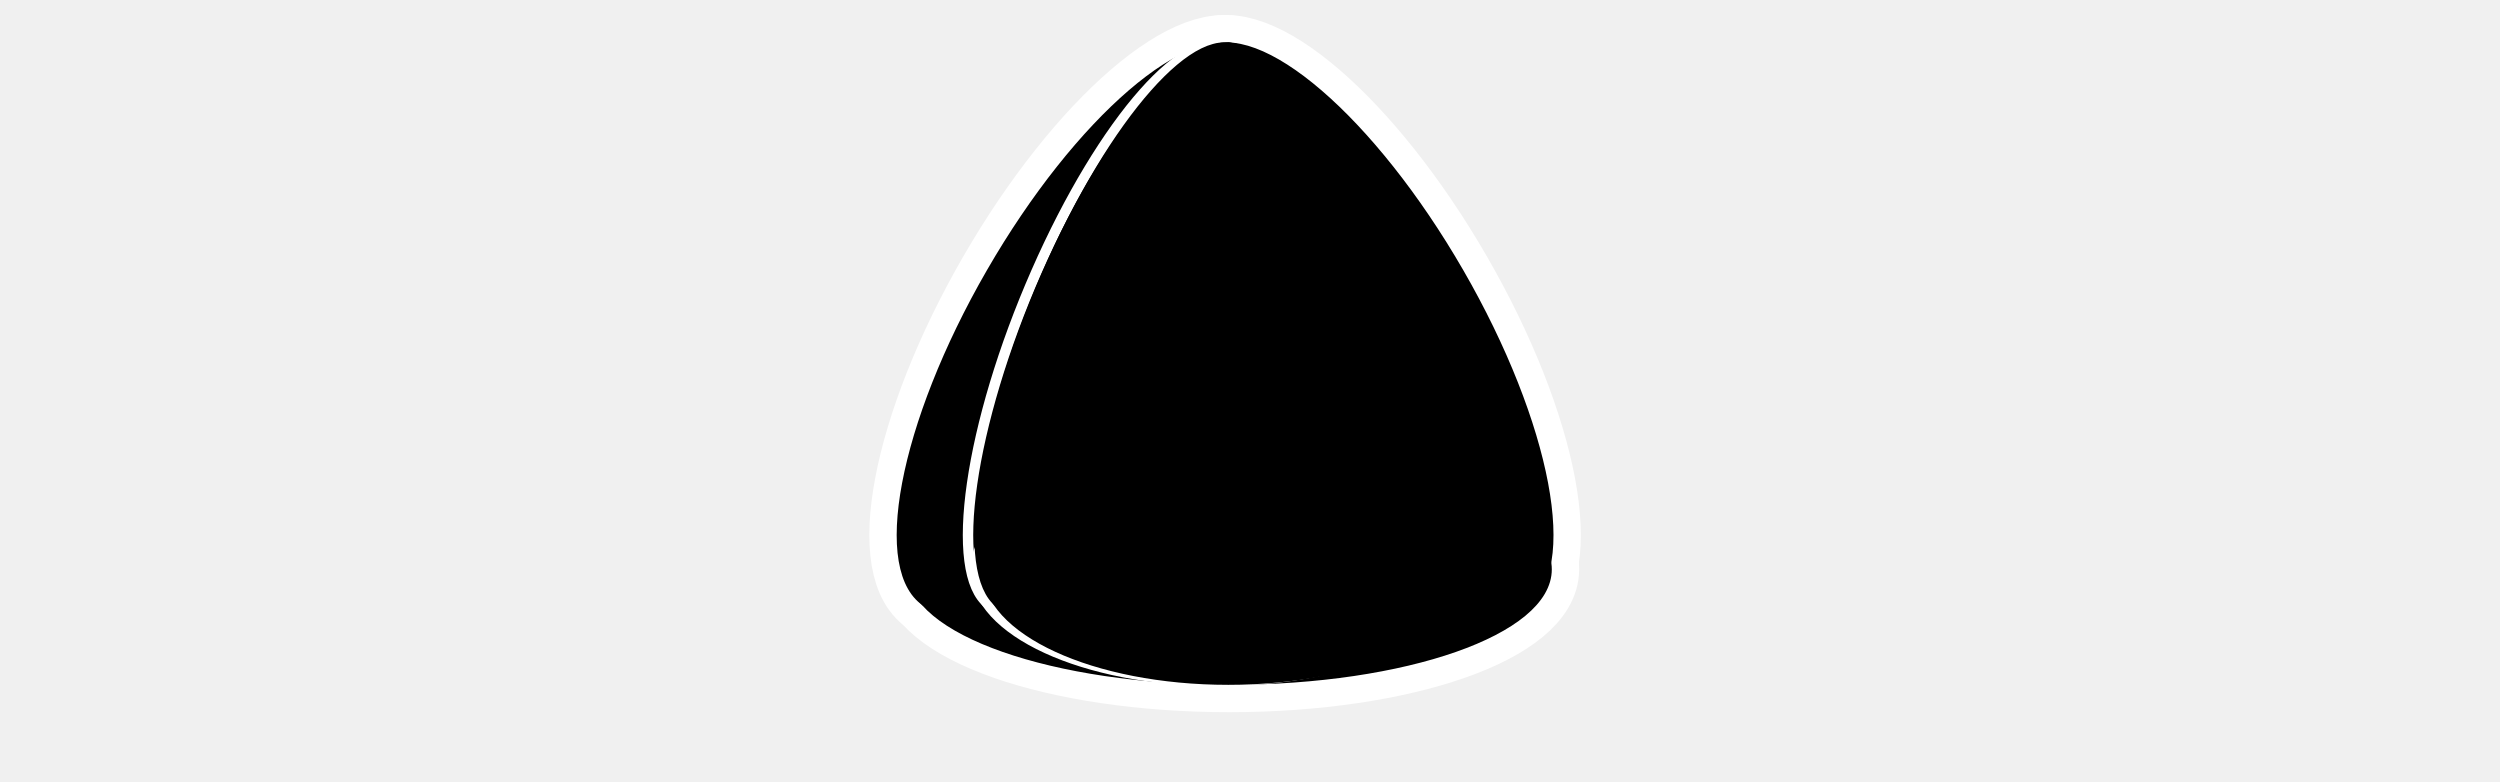
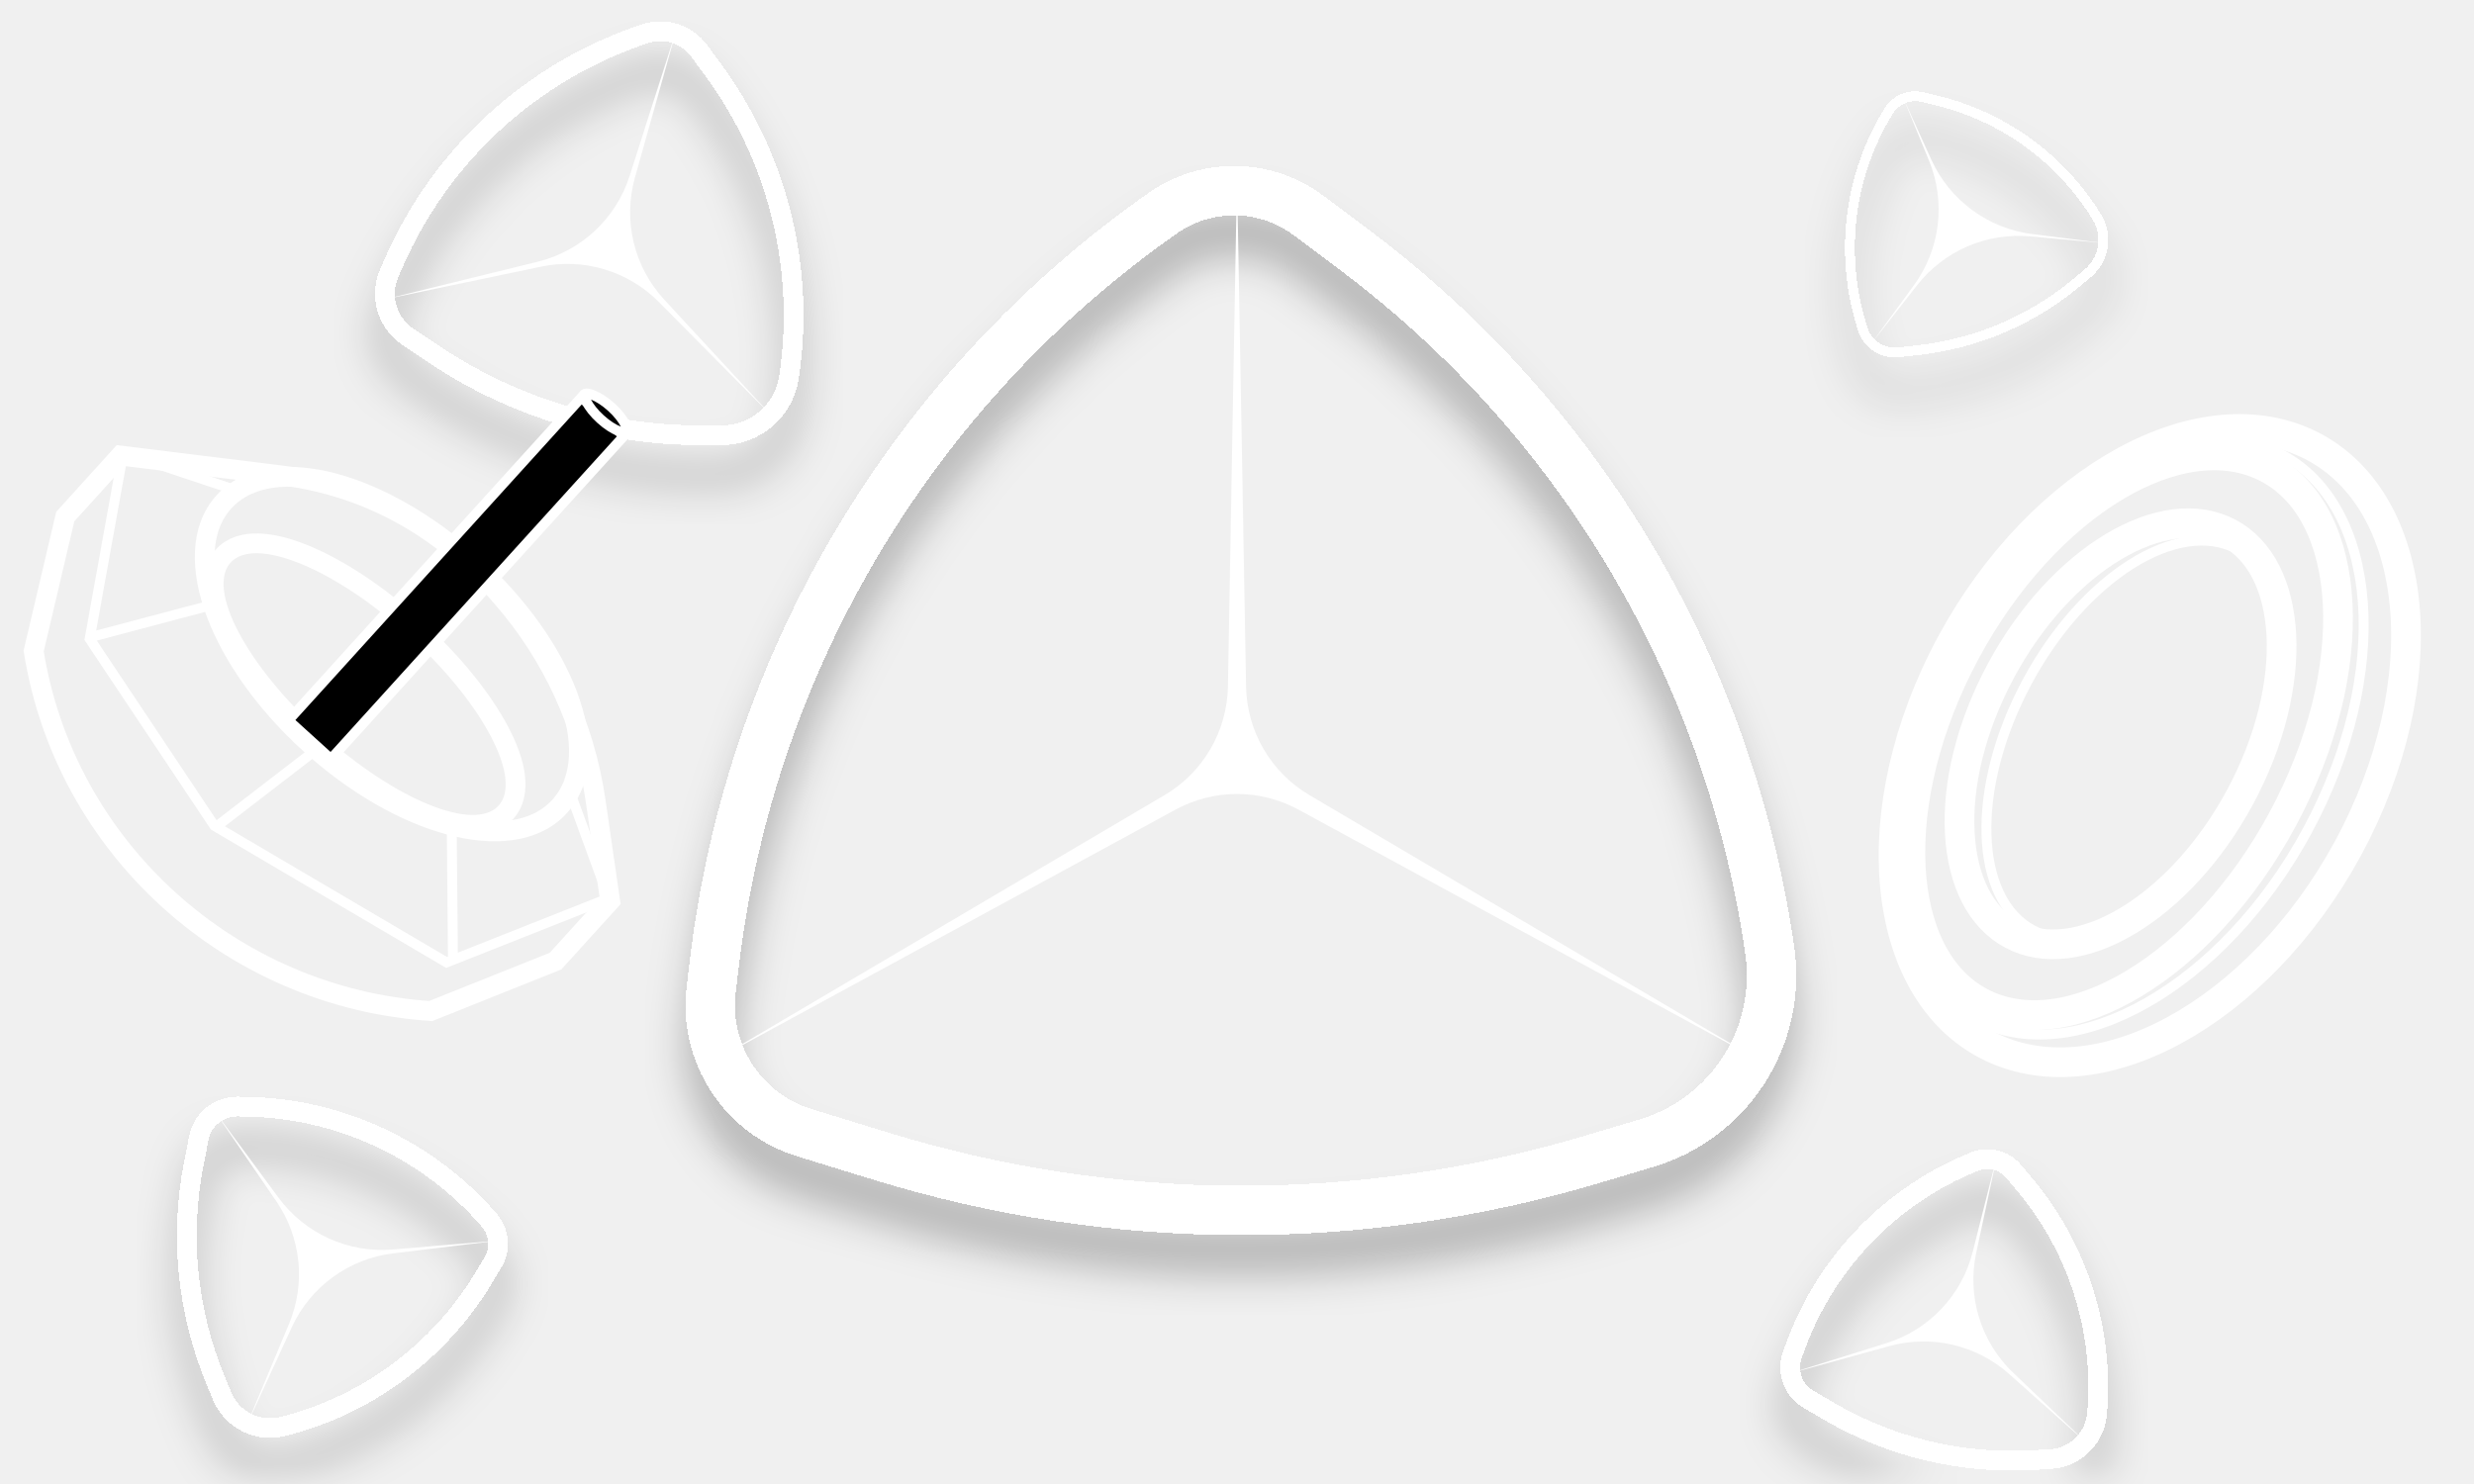
- <svg xmlns="http://www.w3.org/2000/svg" version="1.1" viewBox="0.0 140.0 960.0 300.0" fill="none" stroke="none" stroke-linecap="square" stroke-miterlimit="10">
-   <clipPath id="p.0">
-     <path d="m0 0l960.0 0l0 540.0l-960.0 0l0 -540.0z" clip-rule="nonzero" />
-   </clipPath>
-   <g clip-path="url(#p.0)">
-     <path fill="none" d="m0 0l960.0 0l0 540.0l-960.0 0z" fill-rule="evenodd" />
-     <path fill="#000000" d="m478.569 159.944c20.491 11.828 9.711 68.861 -24.079 127.386l0 0c-33.789 58.525 -77.792 96.38 -98.283 84.551l0 0c-20.491 -11.828 -9.711 -68.861 24.079 -127.386l0 0c33.789 -58.525 77.792 -96.38 98.283 -84.551z" fill-rule="evenodd" />
-     <path stroke="#ffffff" stroke-width="24.0" stroke-linejoin="round" stroke-linecap="butt" d="m478.569 159.944c20.491 11.828 9.711 68.861 -24.079 127.386l0 0c-33.789 58.525 -77.792 96.38 -98.283 84.551l0 0c-20.491 -11.828 -9.711 -68.861 24.079 -127.386l0 0c33.789 -58.525 77.792 -96.38 98.283 -84.551z" fill-rule="evenodd" />
-     <path fill="#000000" d="m387.022 302.913l0 0c0 -46.957 38.066 -85.024 85.024 -85.024l0 0c22.55 0 44.176 8.958 60.121 24.903c15.945 15.945 24.903 37.571 24.903 60.121l0 0c0 46.957 -38.066 85.024 -85.024 85.024l0 0c-46.957 0 -85.024 -38.066 -85.024 -85.024z" fill-rule="evenodd" />
-     <path stroke="#ffffff" stroke-width="24.0" stroke-linejoin="round" stroke-linecap="butt" d="m387.022 302.913l0 0c0 -46.957 38.066 -85.024 85.024 -85.024l0 0c22.55 0 44.176 8.958 60.121 24.903c15.945 15.945 24.903 37.571 24.903 60.121l0 0c0 46.957 -38.066 85.024 -85.024 85.024l0 0c-46.957 0 -85.024 -38.066 -85.024 -85.024z" fill-rule="evenodd" />
-     <path fill="#000000" d="m462.329 159.942c20.491 -11.828 64.487 26.026 98.268 84.551l0 0c33.781 58.525 44.554 115.557 24.063 127.386l0 0c-20.491 11.828 -64.487 -26.026 -98.268 -84.551l0 0c-33.781 -58.525 -44.554 -115.557 -24.063 -127.386z" fill-rule="evenodd" />
-     <path stroke="#ffffff" stroke-width="24.0" stroke-linejoin="round" stroke-linecap="butt" d="m462.329 159.942c20.491 -11.828 64.487 26.026 98.268 84.551l0 0c33.781 58.525 44.554 115.557 24.063 127.386l0 0c-20.491 11.828 -64.487 -26.026 -98.268 -84.551l0 0c-33.781 -58.525 -44.554 -115.557 -24.063 -127.386z" fill-rule="evenodd" />
-     <path fill="#000000" d="m349.699 358.646c0 -23.657 54.776 -42.835 122.346 -42.835l0 0c67.57 0 122.346 19.178 122.346 42.835l0 0c0 23.657 -54.776 42.835 -122.346 42.835l0 0c-67.57 0 -122.346 -19.178 -122.346 -42.835z" fill-rule="evenodd" />
-     <path stroke="#ffffff" stroke-width="24.0" stroke-linejoin="round" stroke-linecap="butt" d="m349.699 358.646c0 -23.657 54.776 -42.835 122.346 -42.835l0 0c67.57 0 122.346 19.178 122.346 42.835l0 0c0 23.657 -54.776 42.835 -122.346 42.835l0 0c-67.57 0 -122.346 -19.178 -122.346 -42.835z" fill-rule="evenodd" />
-     <path fill="#000000" d="m478.569 159.942c20.491 11.828 9.711 68.861 -24.079 127.386l0 0c-33.789 58.525 -77.792 96.38 -98.283 84.551l0 0c-20.491 -11.828 -9.711 -68.861 24.079 -127.386l0 0c33.789 -58.525 77.792 -96.38 98.283 -84.551z" fill-rule="evenodd" />
-     <path stroke="#000000" stroke-width="3.0" stroke-linejoin="round" stroke-linecap="butt" d="m478.569 159.942c20.491 11.828 9.711 68.861 -24.079 127.386l0 0c-33.789 58.525 -77.792 96.38 -98.283 84.551l0 0c-20.491 -11.828 -9.711 -68.861 24.079 -127.386l0 0c33.789 -58.525 77.792 -96.38 98.283 -84.551z" fill-rule="evenodd" />
-     <path fill="#000000" d="m387.022 302.911l0 0c0 -46.957 38.066 -85.024 85.024 -85.024l0 0c22.55 0 44.176 8.958 60.121 24.903c15.945 15.945 24.903 37.571 24.903 60.121l0 0c0 46.957 -38.066 85.024 -85.024 85.024l0 0c-46.957 0 -85.024 -38.066 -85.024 -85.024z" fill-rule="evenodd" />
-     <path stroke="#000000" stroke-width="1.0" stroke-linejoin="round" stroke-linecap="butt" d="m387.022 302.911l0 0c0 -46.957 38.066 -85.024 85.024 -85.024l0 0c22.55 0 44.176 8.958 60.121 24.903c15.945 15.945 24.903 37.571 24.903 60.121l0 0c0 46.957 -38.066 85.024 -85.024 85.024l0 0c-46.957 0 -85.024 -38.066 -85.024 -85.024z" fill-rule="evenodd" />
-     <path fill="#000000" d="m462.329 159.939c20.491 -11.828 64.487 26.026 98.268 84.551l0 0c33.781 58.525 44.554 115.557 24.063 127.386l0 0c-20.491 11.828 -64.487 -26.026 -98.268 -84.551l0 0c-33.781 -58.525 -44.554 -115.557 -24.063 -127.386z" fill-rule="evenodd" />
-     <path stroke="#000000" stroke-width="3.0" stroke-linejoin="round" stroke-linecap="butt" d="m462.329 159.939c20.491 -11.828 64.487 26.026 98.268 84.551l0 0c33.781 58.525 44.554 115.557 24.063 127.386l0 0c-20.491 11.828 -64.487 -26.026 -98.268 -84.551l0 0c-33.781 -58.525 -44.554 -115.557 -24.063 -127.386z" fill-rule="evenodd" />
-     <path fill="#000000" d="m349.699 358.643c0 -23.657 54.776 -42.835 122.346 -42.835l0 0c67.57 0 122.346 19.178 122.346 42.835l0 0c0 23.657 -54.776 42.835 -122.346 42.835l0 0c-67.57 0 -122.346 -19.178 -122.346 -42.835z" fill-rule="evenodd" />
-     <path stroke="#000000" stroke-width="3.0" stroke-linejoin="round" stroke-linecap="butt" d="m349.699 358.643c0 -23.657 54.776 -42.835 122.346 -42.835l0 0c67.57 0 122.346 19.178 122.346 42.835l0 0c0 23.657 -54.776 42.835 -122.346 42.835l0 0c-67.57 0 -122.346 -19.178 -122.346 -42.835z" fill-rule="evenodd" />
-     <path fill="#000000" fill-opacity="0.0" d="m472.694 159.942l0 0c15.588 11.828 7.387 68.861 -18.317 127.386l0 0c-25.704 58.525 -59.177 96.38 -74.764 84.551l0 0c-15.588 -11.828 -7.387 -68.861 18.317 -127.386l0 0c25.704 -58.525 59.177 -96.38 74.764 -84.551z" fill-rule="evenodd" />
-     <path stroke="#ffffff" stroke-width="4.0" stroke-linejoin="round" stroke-linecap="butt" d="m472.694 159.942l0 0c15.588 11.828 7.387 68.861 -18.317 127.386l0 0c-25.704 58.525 -59.177 96.38 -74.764 84.551l0 0c-15.588 -11.828 -7.387 -68.861 18.317 -127.386l0 0c25.704 -58.525 59.177 -96.38 74.764 -84.551z" fill-rule="evenodd" />
-     <path fill="#000000" fill-opacity="0.0" d="m403.055 302.911l0 0c0 -46.957 28.957 -85.024 64.677 -85.024l0 0c17.154 0 33.604 8.958 45.734 24.903c12.129 15.945 18.944 37.571 18.944 60.121l0 0c0 46.957 -28.957 85.024 -64.677 85.024l0 0c-35.72 0 -64.677 -38.066 -64.677 -85.024z" fill-rule="evenodd" />
-     <path stroke="#ffffff" stroke-width="4.0" stroke-linejoin="round" stroke-linecap="butt" d="m403.055 302.911l0 0c0 -46.957 28.957 -85.024 64.677 -85.024l0 0c17.154 0 33.604 8.958 45.734 24.903c12.129 15.945 18.944 37.571 18.944 60.121l0 0c0 46.957 -28.957 85.024 -64.677 85.024l0 0c-35.72 0 -64.677 -38.066 -64.677 -85.024z" fill-rule="evenodd" />
-     <path fill="#000000" fill-opacity="0.0" d="m460.34 159.94l0 0c15.588 -11.828 49.055 26.026 74.752 84.551l0 0c25.697 58.525 33.892 115.557 18.305 127.386l0 0c-15.588 11.828 -49.055 -26.026 -74.752 -84.551l0 0c-25.697 -58.525 -33.892 -115.557 -18.305 -127.386z" fill-rule="evenodd" />
-     <path stroke="#ffffff" stroke-width="4.0" stroke-linejoin="round" stroke-linecap="butt" d="m460.34 159.94l0 0c15.588 -11.828 49.055 26.026 74.752 84.551l0 0c25.697 58.525 33.892 115.557 18.305 127.386l0 0c-15.588 11.828 -49.055 -26.026 -74.752 -84.551l0 0c-25.697 -58.525 -33.892 -115.557 -18.305 -127.386z" fill-rule="evenodd" />
-     <path fill="#000000" fill-opacity="0.0" d="m374.663 358.644l0 0c0 -23.657 41.668 -42.835 93.069 -42.835l0 0c51.401 0 93.069 19.178 93.069 42.835l0 0c0 23.657 -41.668 42.835 -93.069 42.835l0 0c-51.401 0 -93.069 -19.178 -93.069 -42.835z" fill-rule="evenodd" />
-     <path stroke="#ffffff" stroke-width="4.0" stroke-linejoin="round" stroke-linecap="butt" d="m374.663 358.644l0 0c0 -23.657 41.668 -42.835 93.069 -42.835l0 0c51.401 0 93.069 19.178 93.069 42.835l0 0c0 23.657 -41.668 42.835 -93.069 42.835l0 0c-51.401 0 -93.069 -19.178 -93.069 -42.835z" fill-rule="evenodd" />
-     <path fill="#000000" d="m476.623 159.942l0 0c15.588 11.828 7.387 68.861 -18.317 127.386l0 0c-25.704 58.525 -59.177 96.38 -74.764 84.551l0 0c-15.588 -11.828 -7.387 -68.861 18.317 -127.386l0 0c25.704 -58.525 59.177 -96.38 74.764 -84.551z" fill-rule="evenodd" />
-     <path stroke="#000000" stroke-width="3.0" stroke-linejoin="round" stroke-linecap="butt" d="m476.623 159.942l0 0c15.588 11.828 7.387 68.861 -18.317 127.386l0 0c-25.704 58.525 -59.177 96.38 -74.764 84.551l0 0c-15.588 -11.828 -7.387 -68.861 18.317 -127.386l0 0c25.704 -58.525 59.177 -96.38 74.764 -84.551z" fill-rule="evenodd" />
-     <path fill="#000000" d="m406.984 302.911l0 0c0 -46.957 28.957 -85.024 64.677 -85.024l0 0c17.154 0 33.604 8.958 45.734 24.903c12.129 15.945 18.944 37.571 18.944 60.121l0 0c0 46.957 -28.957 85.024 -64.677 85.024l0 0c-35.72 0 -64.677 -38.066 -64.677 -85.024z" fill-rule="evenodd" />
-     <path stroke="#000000" stroke-width="1.0" stroke-linejoin="round" stroke-linecap="butt" d="m406.984 302.911l0 0c0 -46.957 28.957 -85.024 64.677 -85.024l0 0c17.154 0 33.604 8.958 45.734 24.903c12.129 15.945 18.944 37.571 18.944 60.121l0 0c0 46.957 -28.957 85.024 -64.677 85.024l0 0c-35.72 0 -64.677 -38.066 -64.677 -85.024z" fill-rule="evenodd" />
-     <path fill="#000000" d="m464.269 159.94l0 0c15.588 -11.828 49.055 26.026 74.752 84.551l0 0c25.697 58.525 33.892 115.557 18.305 127.386l0 0c-15.588 11.828 -49.055 -26.026 -74.752 -84.551l0 0c-25.697 -58.525 -33.892 -115.557 -18.305 -127.386z" fill-rule="evenodd" />
-     <path stroke="#000000" stroke-width="3.0" stroke-linejoin="round" stroke-linecap="butt" d="m464.269 159.94l0 0c15.588 -11.828 49.055 26.026 74.752 84.551l0 0c25.697 58.525 33.892 115.557 18.305 127.386l0 0c-15.588 11.828 -49.055 -26.026 -74.752 -84.551l0 0c-25.697 -58.525 -33.892 -115.557 -18.305 -127.386z" fill-rule="evenodd" />
-     <path fill="#000000" d="m378.592 358.644l0 0c0 -23.657 41.668 -42.835 93.069 -42.835l0 0c51.401 0 93.069 19.178 93.069 42.835l0 0c0 23.657 -41.668 42.835 -93.069 42.835l0 0c-51.401 0 -93.069 -19.178 -93.069 -42.835z" fill-rule="evenodd" />
-     <path stroke="#000000" stroke-width="3.0" stroke-linejoin="round" stroke-linecap="butt" d="m378.592 358.644l0 0c0 -23.657 41.668 -42.835 93.069 -42.835l0 0c51.401 0 93.069 19.178 93.069 42.835l0 0c0 23.657 -41.668 42.835 -93.069 42.835l0 0c-51.401 0 -93.069 -19.178 -93.069 -42.835z" fill-rule="evenodd" />
+ <svg xmlns="http://www.w3.org/2000/svg" width="250" height="150" viewBox="0 0 250 150" fill="none">
+   <g clip-path="url(#clip0_16_2)">
+     <g filter="url(#filter0_d_16_2)">
+       <path d="M71.868 99.999L72.231 97.014C75.936 66.573 92.394 39.139 117.508 21.541C121.948 18.43 127.885 18.525 132.223 21.777L136.885 25.272C159.71 42.38 174.802 67.858 178.84 96.096C180.079 104.767 174.785 113.038 166.392 115.543L160.942 117.17C137.512 124.163 112.536 124.071 89.157 116.904L81.281 114.49C75.047 112.579 71.08 106.473 71.868 99.999Z" stroke="white" stroke-width="5" shape-rendering="crispEdges" />
+     </g>
+     <path d="M125 17.772L125.92 69.4C126.001 73.918 128.422 78.07 132.315 80.366L177.505 107.014L131.211 81.835C127.338 79.728 122.662 79.728 118.789 81.835L72.495 107.014L117.685 80.366C121.578 78.07 123.999 73.918 124.08 69.4L125 17.772Z" fill="white" />
+     <g filter="url(#filter1_d_16_2)">
+       <path d="M39.333 27.601L39.804 26.525C44.605 15.564 53.835 7.158 65.196 3.4C67.196 2.739 69.394 3.438 70.645 5.133L71.996 6.963C78.606 15.919 81.387 27.134 79.727 38.141C79.218 41.51 76.32 44 72.912 43.995L70.691 43.991C61.149 43.975 51.825 41.137 43.891 35.834L41.217 34.047C39.11 32.639 38.316 29.922 39.333 27.601Z" stroke="white" stroke-width="2" shape-rendering="crispEdges" />
+     </g>
+     <path d="M68.413 2.81L64.159 17.951C62.937 22.301 64.061 26.974 67.129 30.293L78.025 42.077L66.576 30.524C63.472 27.393 58.993 26.047 54.678 26.951L38.758 30.285L54.343 26.453C58.732 25.374 62.245 22.093 63.622 17.789L68.413 2.81Z" fill="white" />
+     <g filter="url(#filter2_d_16_2)">
+       <path d="M188.217 33.21L188.011 32.509C185.896 25.333 186.928 17.596 190.85 11.226C191.565 10.065 192.946 9.494 194.272 9.813L195.648 10.143C202.416 11.767 208.26 16.013 211.896 21.947C213.036 23.807 212.642 26.221 210.971 27.622L209.912 28.51C205.343 32.341 199.743 34.735 193.817 35.391L191.828 35.612C190.201 35.792 188.68 34.78 188.217 33.21Z" stroke="white" shape-rendering="crispEdges" />
+     </g>
+     <path d="M192.25 9.72L195.156 16.132C197.022 20.248 200.891 23.1 205.375 23.664L212.559 24.567L205.138 23.894C200.747 23.496 196.454 25.35 193.733 28.82L189.136 34.684L193.403 28.834C196.067 25.183 196.643 20.411 194.926 16.231L192.25 9.72Z" fill="white" />
+     <g filter="url(#filter3_d_16_2)">
+       <path d="M24.029 111.847L24.959 111.865C34.377 112.043 43.276 116.213 49.441 123.335C50.474 124.529 50.623 126.252 49.81 127.605L48.882 129.15C44.369 136.66 37.057 142.07 28.555 144.189C26.035 144.817 23.436 143.505 22.443 141.106L21.771 139.481C18.897 132.534 18.142 124.892 19.601 117.517L20.095 115.018C20.465 113.147 22.123 111.811 24.029 111.847Z" stroke="white" stroke-width="2" shape-rendering="crispEdges" />
+     </g>
+     <path d="M50.605 125.373L39.738 126.684C35.251 127.225 31.367 130.057 29.481 134.164L24.805 144.343L29.208 133.811C30.908 129.744 30.431 125.091 27.941 121.453L21.492 112.035L28.137 121.053C30.817 124.691 35.195 126.676 39.698 126.296L50.605 125.373Z" fill="white" />
+     <g filter="url(#filter4_d_16_2)">
+       <path d="M181.126 136.919L181.433 136.078C184.543 127.572 191.119 120.786 199.523 117.412C200.918 116.851 202.515 117.251 203.482 118.403L204.597 119.732C210.013 126.185 212.642 134.525 211.907 142.917C211.691 145.389 209.698 147.329 207.222 147.48L205.532 147.583C198.316 148.021 191.132 146.316 184.883 142.681L182.763 141.448C181.192 140.534 180.502 138.626 181.126 136.919Z" stroke="white" stroke-width="2" shape-rendering="crispEdges" />
+     </g>
+     <path d="M201.855 116.589L199.7 126.624C198.751 131.043 200.165 135.637 203.434 138.757L211.037 146.015L203.028 138.884C199.736 135.952 195.181 134.889 190.931 136.059L180.593 138.907L190.623 135.766C194.936 134.416 198.238 130.923 199.344 126.541L201.855 116.589Z" fill="white" />
+     <path d="M232.635 44.605C238.295 47.011 241.809 52.58 242.824 59.769C243.839 66.949 242.343 75.67 238.065 84.214C233.788 92.758 227.56 99.467 220.973 103.418C214.378 107.373 207.499 108.526 201.839 106.12C196.178 103.715 192.664 98.146 191.649 90.957C190.634 83.777 192.131 75.056 196.408 66.512C200.685 57.968 206.914 51.259 213.501 47.308C220.095 43.353 226.974 42.2 232.635 44.605Z" stroke="white" stroke-width="3" />
+     <path d="M229.544 45.46C234.729 47.663 237.84 52.885 238.644 59.597C239.447 66.305 237.939 74.47 233.92 82.499C229.901 90.527 224.139 96.885 218.079 100.676C212.016 104.47 205.685 105.679 200.5 103.476C195.315 101.273 192.204 96.051 191.4 89.339C190.596 82.631 192.104 74.466 196.123 66.438C200.143 58.409 205.905 52.052 211.965 48.26C218.028 44.466 224.359 43.257 229.544 45.46Z" stroke="white" />
+     <path d="M228.359 46.94C232.863 48.854 235.555 53.585 236.14 59.861C236.724 66.12 235.192 73.808 231.378 81.426C227.565 89.044 222.212 95.109 216.666 98.763C211.104 102.428 205.451 103.612 200.947 101.698C196.443 99.784 193.75 95.053 193.165 88.777C192.582 82.518 194.114 74.83 197.927 67.211C201.741 59.593 207.094 53.529 212.64 49.874C218.201 46.21 223.854 45.026 228.359 46.94Z" stroke="white" stroke-width="3" />
+     <path d="M225.534 55.241C228.649 56.565 230.43 59.923 230.744 64.35C231.057 68.77 229.9 74.212 227.191 79.624C224.482 85.036 220.739 89.379 216.888 92.029C213.03 94.683 209.1 95.615 205.986 94.291C202.871 92.968 201.09 89.609 200.777 85.183C200.464 80.763 201.62 75.321 204.329 69.909C207.039 64.497 210.781 60.153 214.632 57.504C218.491 54.849 222.42 53.917 225.534 55.241Z" stroke="white" />
+     <path d="M224.595 53.571C227.966 55.004 230.01 58.54 230.465 63.272C230.918 67.988 229.775 73.785 226.899 79.531C224.023 85.276 219.979 89.84 215.791 92.584C211.589 95.337 207.342 96.2 203.972 94.768C200.601 93.336 198.558 89.799 198.103 85.067C197.649 80.351 198.792 74.554 201.669 68.809C204.545 63.064 208.588 58.499 212.776 55.755C216.978 53.002 221.225 52.139 224.595 53.571Z" stroke="white" stroke-width="3" />
+     <path d="M31.348 75.206C35.922 79.354 40.963 82.19 45.453 83.391C49.886 84.576 54.087 84.228 56.56 81.501C59.033 78.775 58.971 74.56 57.36 70.263C55.728 65.911 52.415 61.17 47.842 57.021C43.269 52.873 38.227 50.037 33.737 48.837C29.304 47.651 25.103 47.999 22.63 50.726C20.157 53.452 20.219 57.667 21.83 61.964C23.462 66.316 26.775 71.058 31.348 75.206Z" stroke="white" stroke-width="2" />
+     <path d="M31.723 74.793C35.524 78.241 39.504 80.835 42.892 82.224C44.582 82.917 46.178 83.332 47.559 83.371C48.936 83.41 50.239 83.075 51.124 82.099C52.009 81.123 52.216 79.794 52.044 78.427C51.87 77.056 51.302 75.508 50.448 73.894C48.736 70.657 45.767 66.948 41.966 63.5C38.164 60.052 34.184 57.458 30.796 56.069C29.106 55.376 27.511 54.961 26.129 54.922C24.752 54.883 23.449 55.219 22.564 56.194C21.679 57.17 21.472 58.499 21.645 59.866C21.818 61.237 22.386 62.785 23.24 64.399C24.952 67.636 27.921 71.345 31.723 74.793Z" stroke="white" stroke-width="2" />
+     <path d="M42.55 53.144C45.374 54.96 47.926 57.167 50.131 59.7L50.769 60.432C55.817 66.23 59.089 73.359 60.192 80.967L61.656 91.062L56.136 97.148L43.52 102.195V102.195C23.371 100.86 6.573 85.748 3.401 65.806V65.806L6.596 52.214L12.188 46.048L28.5 48.061C33.506 48.678 38.308 50.416 42.55 53.144V53.144Z" stroke="white" stroke-width="2" />
+     <circle cx="43.546" cy="102.301" r="0.684" transform="rotate(42.2088 43.5462 102.301)" fill="white" />
+     <line x1="12.315" y1="46.54" x2="9.022" y2="64.77" stroke="white" />
+     <line x1="8.946" y1="64.404" x2="21.728" y2="83.572" stroke="white" />
+     <line x1="21.566" y1="83.418" x2="45.337" y2="97.405" stroke="white" />
+     <line x1="44.899" y1="97.371" x2="61.179" y2="90.921" stroke="white" />
+     <line x1="32.24" y1="75.559" x2="21.585" y2="83.767" stroke="white" />
+     <line x1="21.875" y1="61.028" x2="9.017" y2="64.436" stroke="white" />
+     <line x1="45.643" y1="82.91" x2="45.775" y2="97.323" stroke="white" />
+     <line x1="61.517" y1="90.794" x2="57.363" y2="79.414" stroke="white" />
+     <line x1="12.908" y1="45.907" x2="24.556" y2="49.791" stroke="white" />
+     <rect x="58.746" y="40.178" width="5.799" height="44.063" transform="rotate(42.2088 58.7461 40.1785)" fill="black" stroke="white" />
+     <path d="M63.377 43.704L63.377 43.704C63.377 43.705 63.371 43.712 63.348 43.72C63.322 43.729 63.276 43.74 63.204 43.74C63.054 43.741 62.839 43.699 62.565 43.594C62.02 43.384 61.343 42.96 60.682 42.36C60.02 41.76 59.533 41.128 59.271 40.606C59.139 40.344 59.077 40.133 59.063 39.985C59.057 39.912 59.062 39.865 59.069 39.839C59.075 39.815 59.081 39.809 59.082 39.808C59.082 39.808 59.082 39.808 59.082 39.808C59.082 39.808 59.082 39.808 59.082 39.808C59.083 39.807 59.089 39.801 59.111 39.792C59.137 39.783 59.183 39.773 59.256 39.772C59.405 39.772 59.621 39.813 59.895 39.919C60.439 40.128 61.116 40.552 61.778 41.152C62.439 41.752 62.927 42.384 63.188 42.906C63.32 43.169 63.382 43.379 63.396 43.528C63.403 43.6 63.397 43.647 63.39 43.673C63.384 43.697 63.378 43.703 63.377 43.704L63.377 43.704Z" fill="black" stroke="white" />
  </g>
+   <defs>
+     <filter id="filter0_d_16_2" x="65.268" y="16.771" width="120.251" height="116.077" filterUnits="userSpaceOnUse" color-interpolation-filters="sRGB">
+       <feFlood flood-opacity="0" result="BackgroundImageFix" />
+       <feColorMatrix in="SourceAlpha" type="matrix" values="0 0 0 0 0 0 0 0 0 0 0 0 0 0 0 0 0 0 127 0" result="hardAlpha" />
+       <feOffset dy="4" />
+       <feGaussianBlur stdDeviation="2" />
+       <feComposite in2="hardAlpha" operator="out" />
+       <feColorMatrix type="matrix" values="0 0 0 0 0 0 0 0 0 0 0 0 0 0 0 0 0 0 0.25 0" />
+       <feBlend mode="normal" in2="BackgroundImageFix" result="effect1_dropShadow_16_2" />
+       <feBlend mode="normal" in="SourceGraphic" in2="effect1_dropShadow_16_2" result="shape" />
+     </filter>
+     <filter id="filter1_d_16_2" x="33.893" y="2.154" width="51.303" height="50.841" filterUnits="userSpaceOnUse" color-interpolation-filters="sRGB">
+       <feFlood flood-opacity="0" result="BackgroundImageFix" />
+       <feColorMatrix in="SourceAlpha" type="matrix" values="0 0 0 0 0 0 0 0 0 0 0 0 0 0 0 0 0 0 127 0" result="hardAlpha" />
+       <feOffset dy="4" />
+       <feGaussianBlur stdDeviation="2" />
+       <feComposite in2="hardAlpha" operator="out" />
+       <feColorMatrix type="matrix" values="0 0 0 0 0 0 0 0 0 0 0 0 0 0 0 0 0 0 0.25 0" />
+       <feBlend mode="normal" in2="BackgroundImageFix" result="effect1_dropShadow_16_2" />
+       <feBlend mode="normal" in="SourceGraphic" in2="effect1_dropShadow_16_2" result="shape" />
+     </filter>
+     <filter id="filter2_d_16_2" x="182.435" y="9.225" width="34.611" height="34.907" filterUnits="userSpaceOnUse" color-interpolation-filters="sRGB">
+       <feFlood flood-opacity="0" result="BackgroundImageFix" />
+       <feColorMatrix in="SourceAlpha" type="matrix" values="0 0 0 0 0 0 0 0 0 0 0 0 0 0 0 0 0 0 127 0" result="hardAlpha" />
+       <feOffset dy="4" />
+       <feGaussianBlur stdDeviation="2" />
+       <feComposite in2="hardAlpha" operator="out" />
+       <feColorMatrix type="matrix" values="0 0 0 0 0 0 0 0 0 0 0 0 0 0 0 0 0 0 0.25 0" />
+       <feBlend mode="normal" in2="BackgroundImageFix" result="effect1_dropShadow_16_2" />
+       <feBlend mode="normal" in="SourceGraphic" in2="effect1_dropShadow_16_2" result="shape" />
+     </filter>
+     <filter id="filter3_d_16_2" x="13.876" y="110.847" width="41.455" height="42.498" filterUnits="userSpaceOnUse" color-interpolation-filters="sRGB">
+       <feFlood flood-opacity="0" result="BackgroundImageFix" />
+       <feColorMatrix in="SourceAlpha" type="matrix" values="0 0 0 0 0 0 0 0 0 0 0 0 0 0 0 0 0 0 127 0" result="hardAlpha" />
+       <feOffset dy="4" />
+       <feGaussianBlur stdDeviation="2" />
+       <feComposite in2="hardAlpha" operator="out" />
+       <feColorMatrix type="matrix" values="0 0 0 0 0 0 0 0 0 0 0 0 0 0 0 0 0 0 0.25 0" />
+       <feBlend mode="normal" in2="BackgroundImageFix" result="effect1_dropShadow_16_2" />
+       <feBlend mode="normal" in="SourceGraphic" in2="effect1_dropShadow_16_2" result="shape" />
+     </filter>
+     <filter id="filter4_d_16_2" x="175.898" y="116.161" width="41.131" height="40.489" filterUnits="userSpaceOnUse" color-interpolation-filters="sRGB">
+       <feFlood flood-opacity="0" result="BackgroundImageFix" />
+       <feColorMatrix in="SourceAlpha" type="matrix" values="0 0 0 0 0 0 0 0 0 0 0 0 0 0 0 0 0 0 127 0" result="hardAlpha" />
+       <feOffset dy="4" />
+       <feGaussianBlur stdDeviation="2" />
+       <feComposite in2="hardAlpha" operator="out" />
+       <feColorMatrix type="matrix" values="0 0 0 0 0 0 0 0 0 0 0 0 0 0 0 0 0 0 0.25 0" />
+       <feBlend mode="normal" in2="BackgroundImageFix" result="effect1_dropShadow_16_2" />
+       <feBlend mode="normal" in="SourceGraphic" in2="effect1_dropShadow_16_2" result="shape" />
+     </filter>
+     <clipPath id="clip0_16_2">
+       <rect width="250" height="150" fill="white" />
+     </clipPath>
+   </defs>
</svg>
